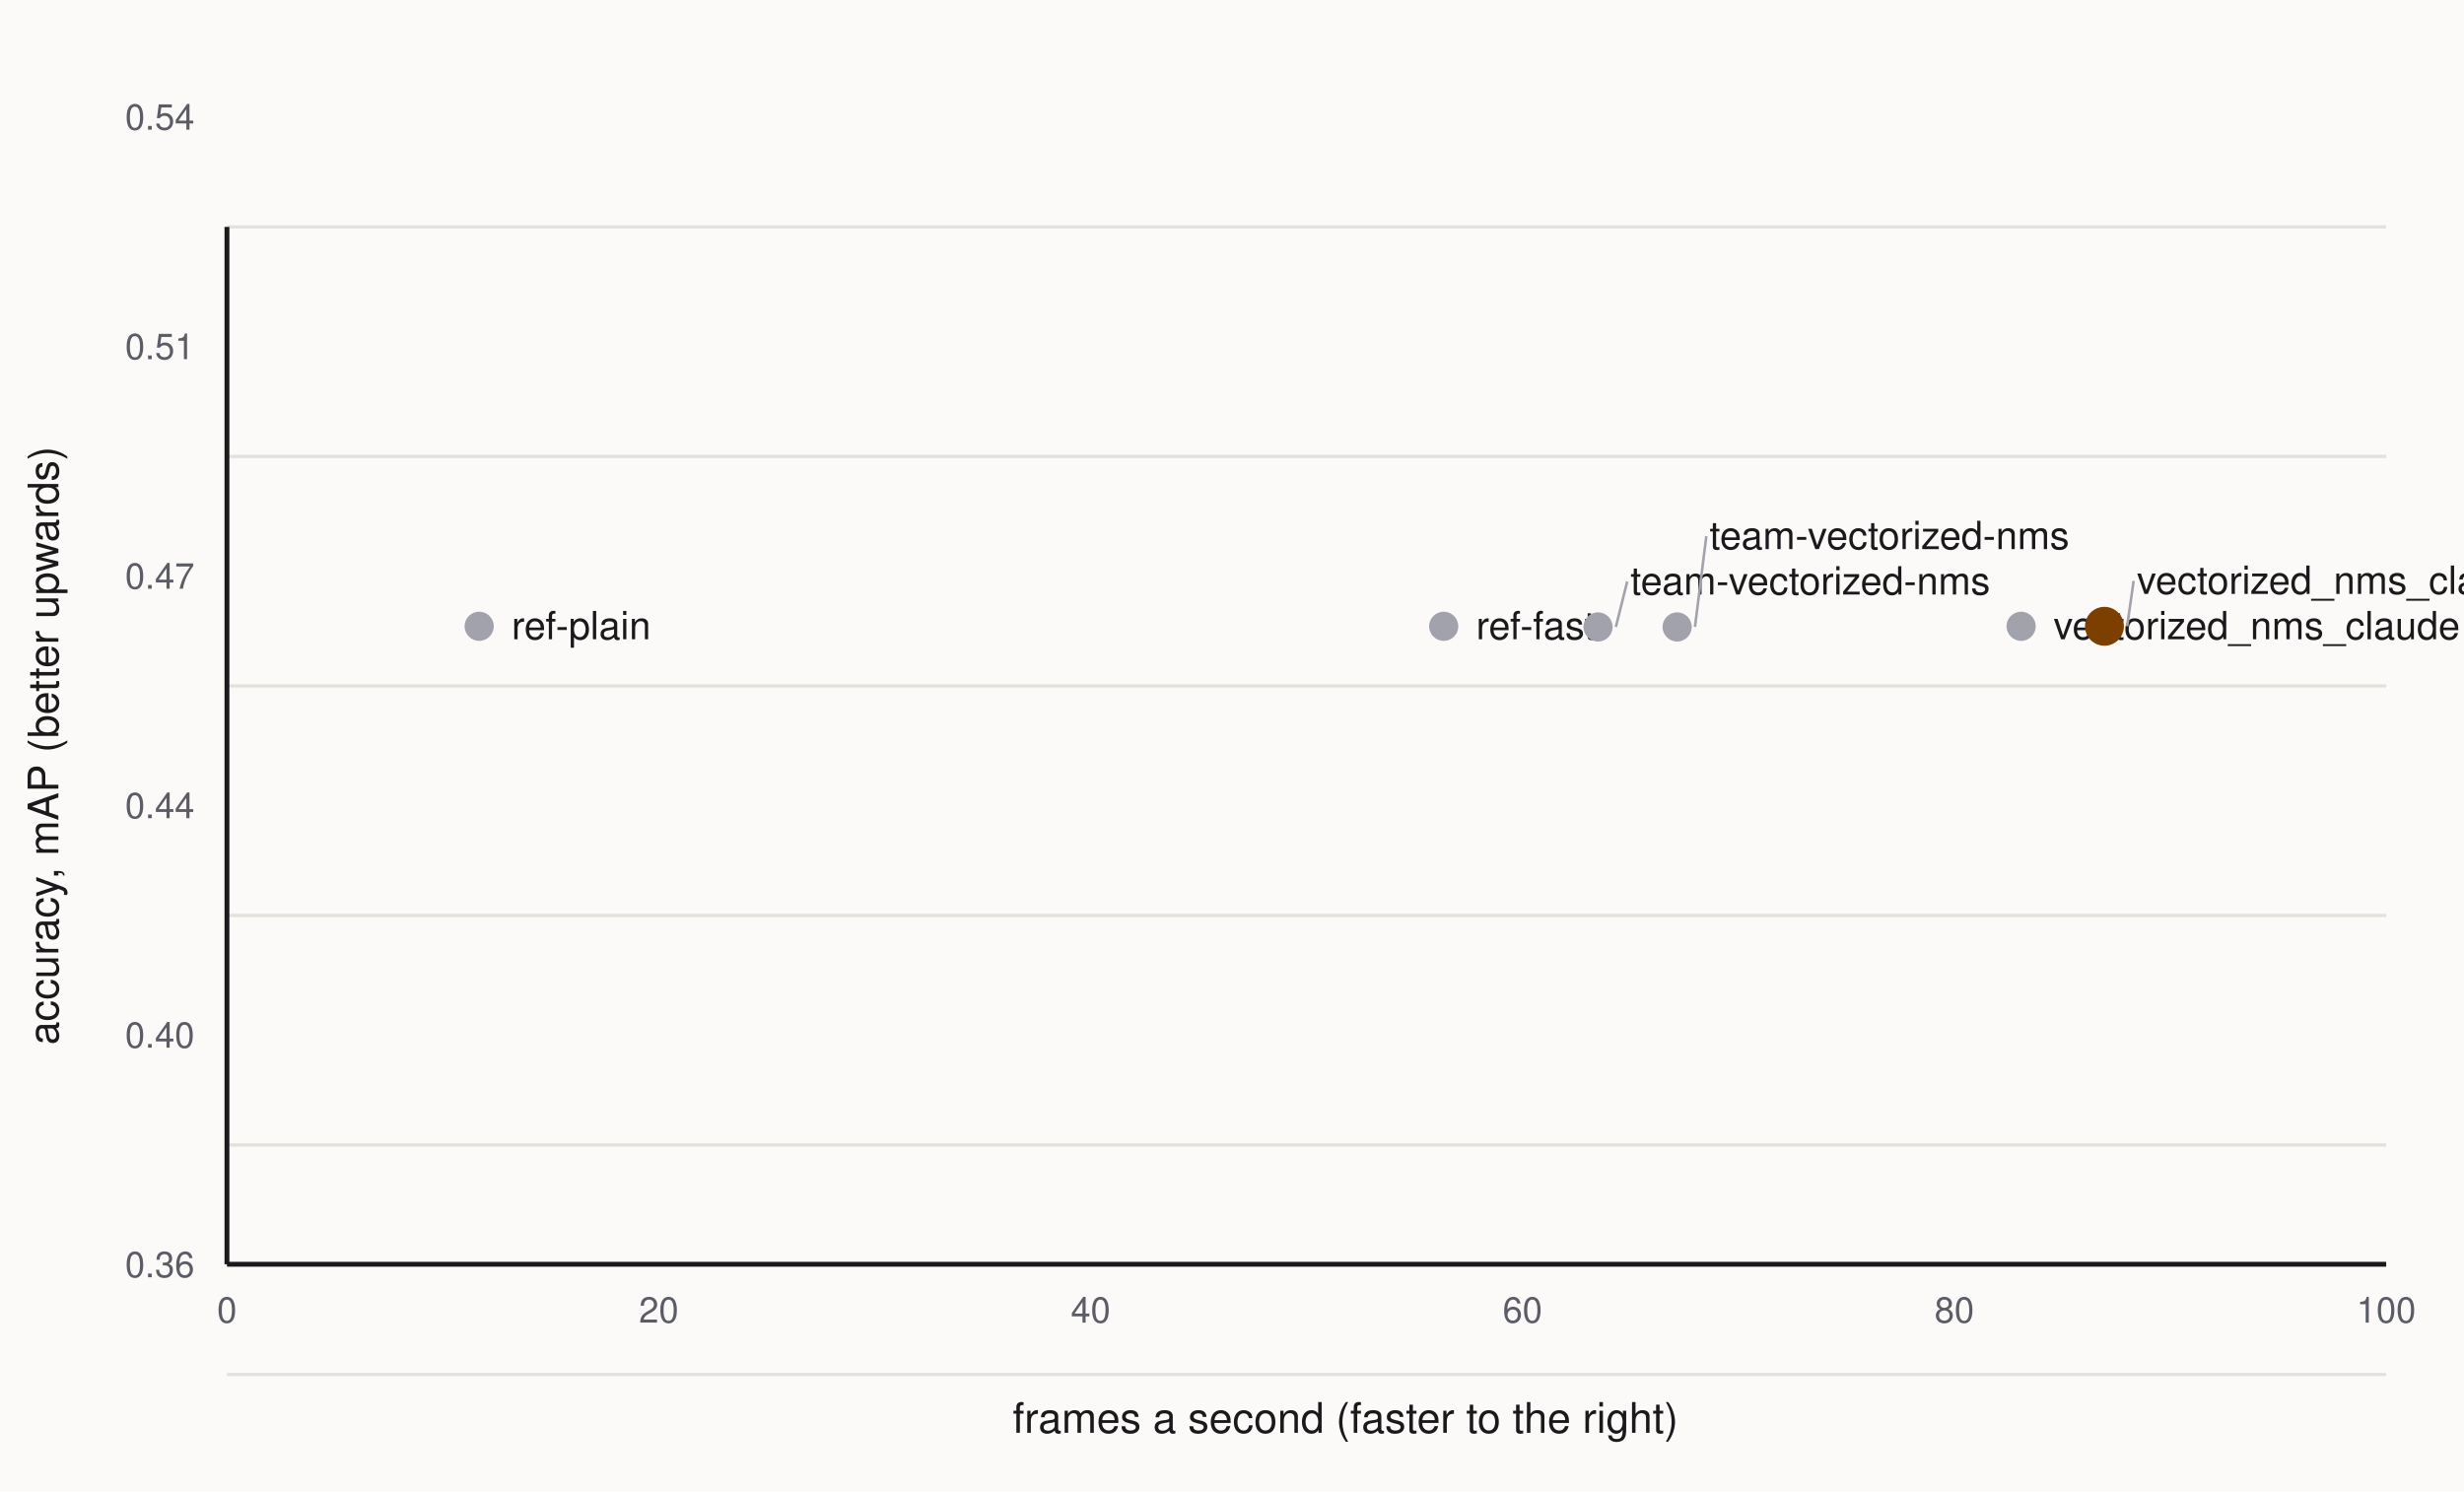
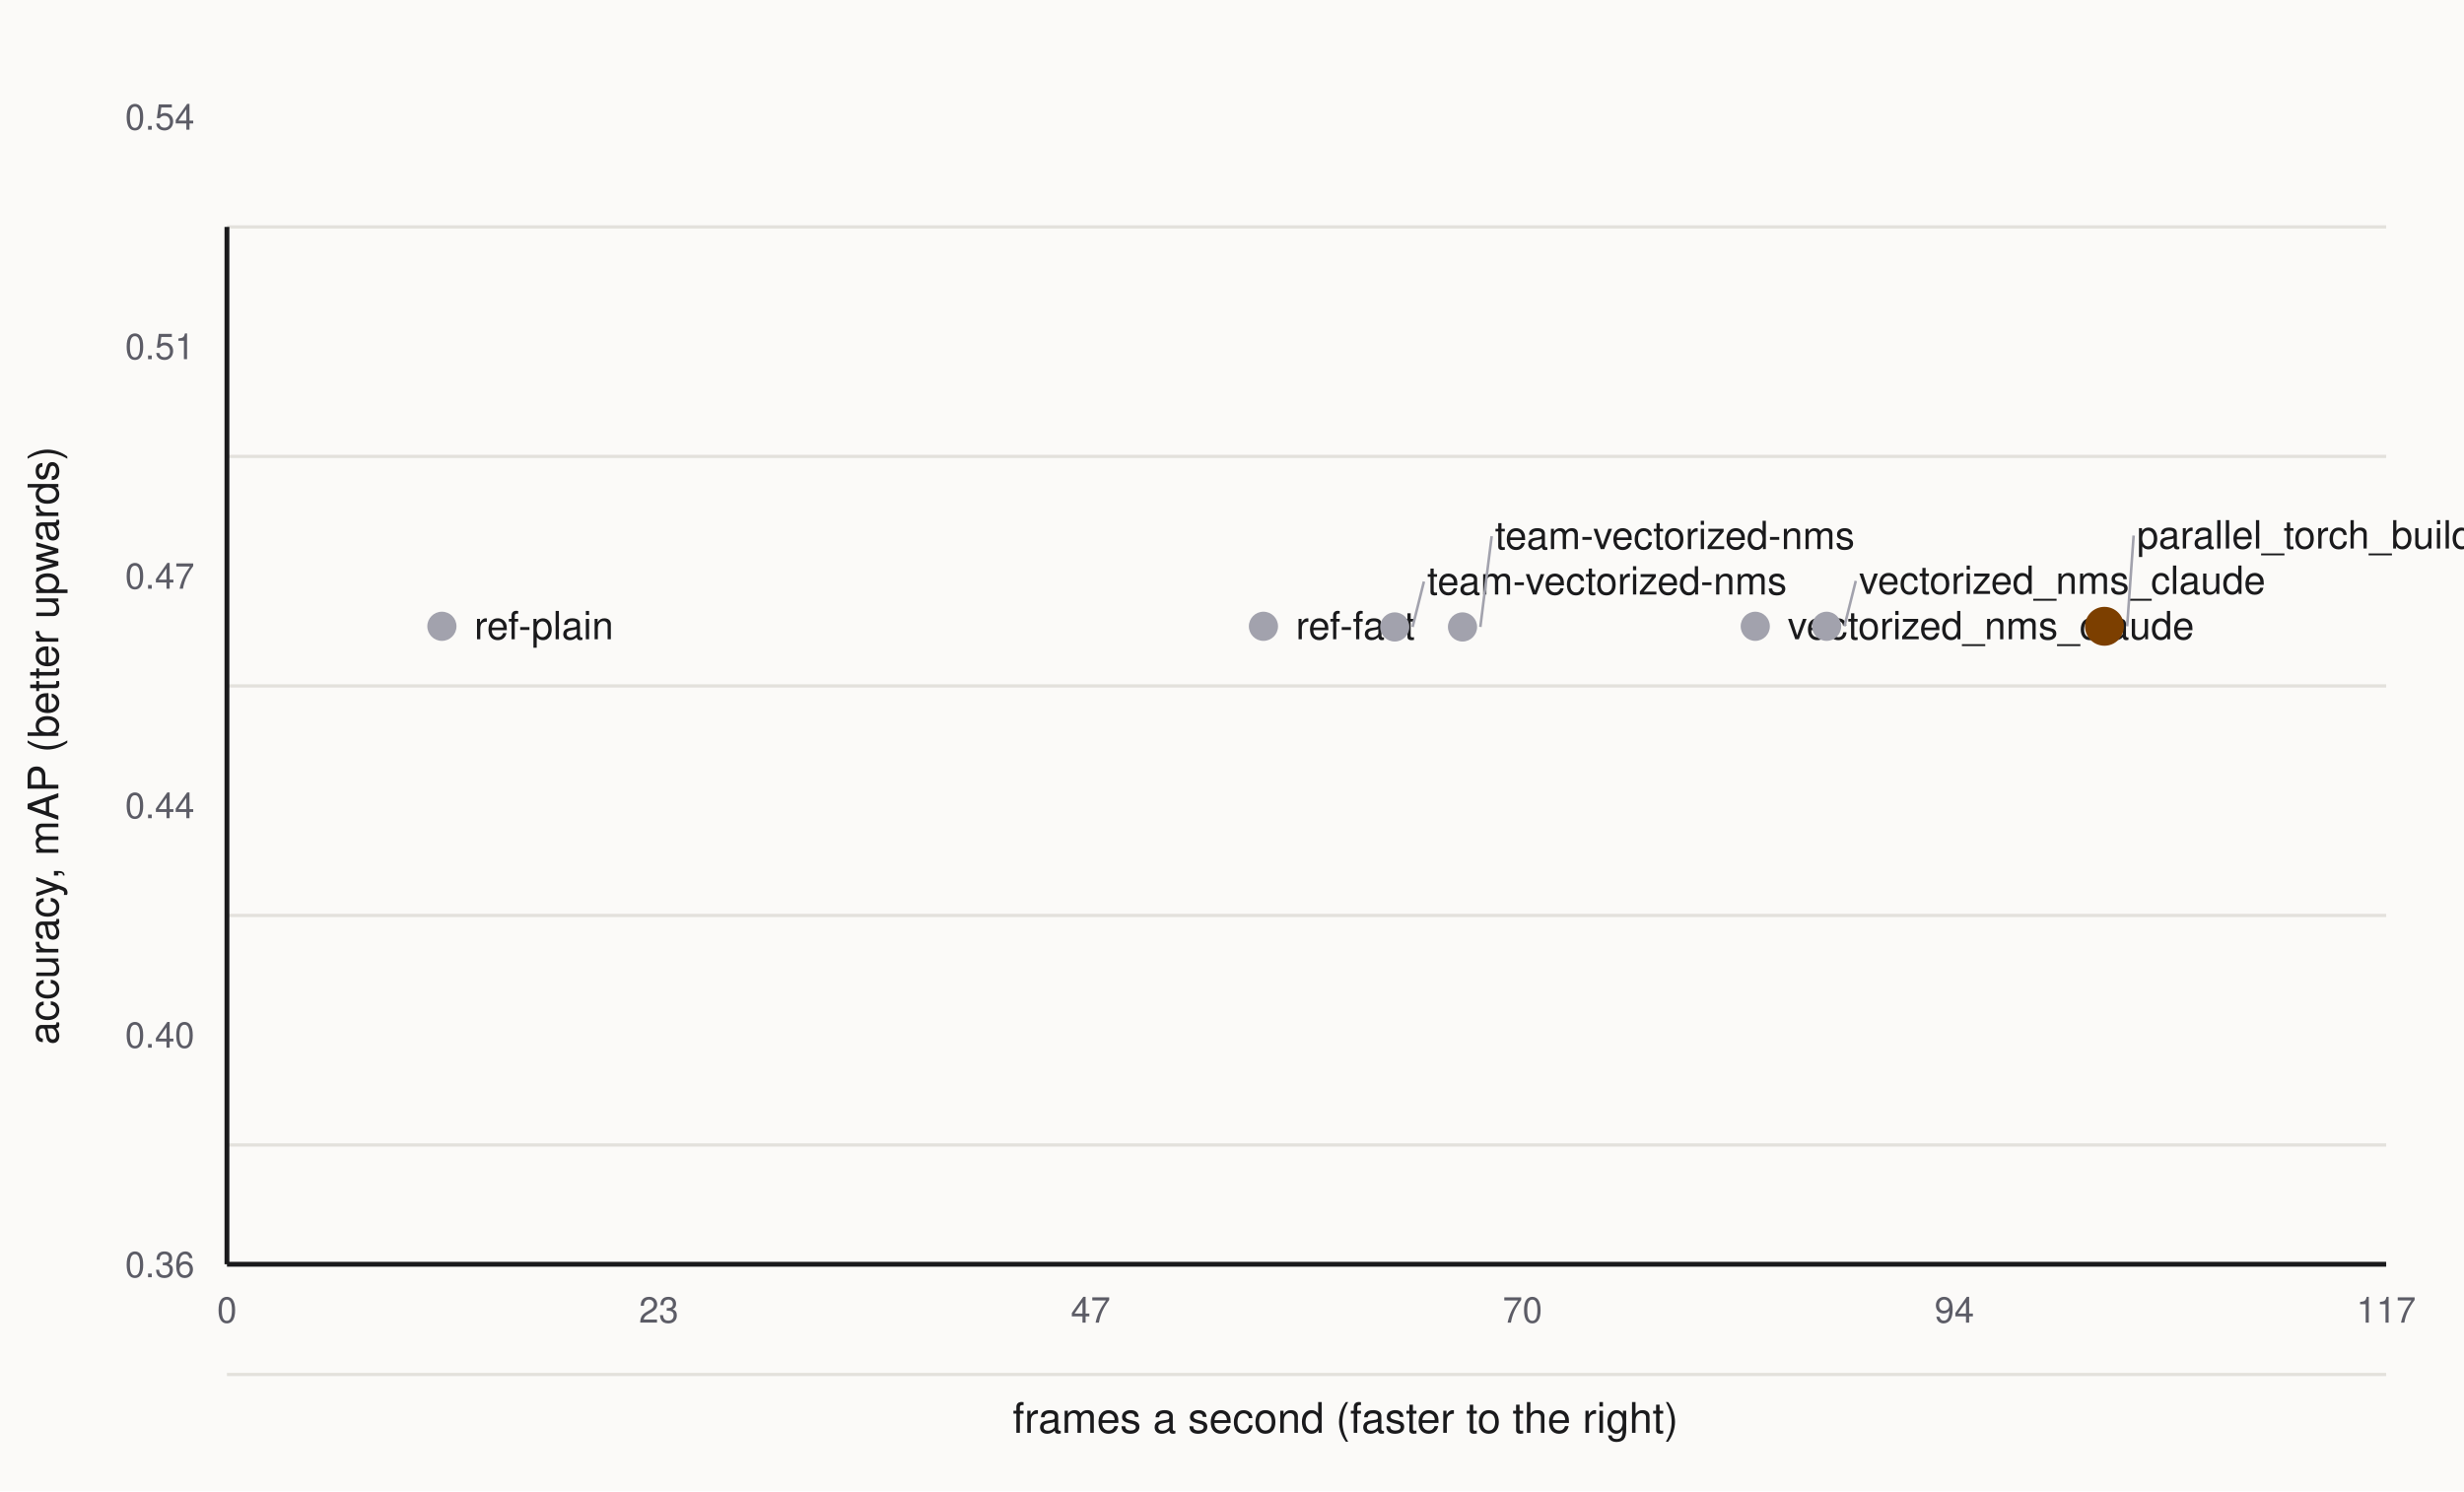
<svg xmlns="http://www.w3.org/2000/svg" width="760" height="460" viewBox="0 0 760 460" font-family="Helvetica,Arial,sans-serif">
  <rect width="760" height="460" fill="#fbfaf8" />
  <line x1="70" y1="70.0" x2="736" y2="70.0" stroke="#e3e1dc" />
  <line x1="70" y1="140.8" x2="736" y2="140.8" stroke="#e3e1dc" />
  <line x1="70" y1="211.6" x2="736" y2="211.6" stroke="#e3e1dc" />
  <line x1="70" y1="282.4" x2="736" y2="282.4" stroke="#e3e1dc" />
  <line x1="70" y1="353.2" x2="736" y2="353.2" stroke="#e3e1dc" />
  <line x1="70" y1="424.0" x2="736" y2="424.0" stroke="#e3e1dc" />
  <line x1="70" y1="390" x2="736" y2="390" stroke="#1a1a1c" stroke-width="1.5" />
  <line x1="70" y1="70" x2="70" y2="390" stroke="#1a1a1c" stroke-width="1.5" />
  <text x="60" y="394.0" font-size="11" fill="#5c5c66" text-anchor="end">0.36</text>
  <text x="60" y="323.2" font-size="11" fill="#5c5c66" text-anchor="end">0.40</text>
  <text x="60" y="252.4" font-size="11" fill="#5c5c66" text-anchor="end">0.44</text>
  <text x="60" y="181.6" font-size="11" fill="#5c5c66" text-anchor="end">0.47</text>
  <text x="60" y="110.8" font-size="11" fill="#5c5c66" text-anchor="end">0.51</text>
  <text x="60" y="40.0" font-size="11" fill="#5c5c66" text-anchor="end">0.54</text>
  <text x="70.0" y="408" font-size="11" fill="#5c5c66" text-anchor="middle">0</text>
-   <text x="203.2" y="408" font-size="11" fill="#5c5c66" text-anchor="middle">20</text>
-   <text x="336.4" y="408" font-size="11" fill="#5c5c66" text-anchor="middle">40</text>
-   <text x="469.6" y="408" font-size="11" fill="#5c5c66" text-anchor="middle">60</text>
-   <text x="602.8" y="408" font-size="11" fill="#5c5c66" text-anchor="middle">80</text>
-   <text x="736.0" y="408" font-size="11" fill="#5c5c66" text-anchor="middle">100</text>
+   <text x="203.2" y="408" font-size="11" fill="#5c5c66" text-anchor="middle">23</text>
+   <text x="336.4" y="408" font-size="11" fill="#5c5c66" text-anchor="middle">47</text>
+   <text x="469.6" y="408" font-size="11" fill="#5c5c66" text-anchor="middle">70</text>
+   <text x="602.8" y="408" font-size="11" fill="#5c5c66" text-anchor="middle">94</text>
+   <text x="736.0" y="408" font-size="11" fill="#5c5c66" text-anchor="middle">117</text>
  <text x="415" y="442" font-size="13" fill="#1a1a1c" text-anchor="middle">frames a second  (faster to the right)</text>
  <text x="18" y="230" font-size="13" fill="#1a1a1c" text-anchor="middle" transform="rotate(-90 18 230)">accuracy, mAP  (better upwards)</text>
-   <circle cx="147.8" cy="193.2" r="4.5" fill="#a2a2ad" />
-   <text x="157.8" y="197.2" font-size="12" fill="#1a1a1c">ref-plain</text>
-   <circle cx="445.3" cy="193.2" r="4.5" fill="#a2a2ad" />
-   <text x="455.3" y="197.2" font-size="12" fill="#1a1a1c">ref-fast</text>
-   <circle cx="492.9" cy="193.4" r="4.5" fill="#a2a2ad" />
-   <line x1="498.4" y1="193.4" x2="501.9" y2="179.4" stroke="#a2a2ad" stroke-width="0.8" />
-   <text x="502.9" y="183.4" font-size="12" fill="#1a1a1c">team-vectorized-nms</text>
-   <circle cx="517.3" cy="193.4" r="4.5" fill="#a2a2ad" />
-   <line x1="522.8" y1="193.4" x2="526.3" y2="165.4" stroke="#a2a2ad" stroke-width="0.8" />
-   <text x="527.3" y="169.4" font-size="12" fill="#1a1a1c">team-vectorized-nms</text>
-   <circle cx="623.4" cy="193.2" r="4.5" fill="#a2a2ad" />
-   <text x="633.4" y="197.2" font-size="12" fill="#1a1a1c">vectorized_nms_claude</text>
+   <circle cx="136.3" cy="193.2" r="4.5" fill="#a2a2ad" />
+   <text x="146.3" y="197.2" font-size="12" fill="#1a1a1c">ref-plain</text>
+   <circle cx="389.7" cy="193.2" r="4.5" fill="#a2a2ad" />
+   <text x="399.7" y="197.2" font-size="12" fill="#1a1a1c">ref-fast</text>
+   <circle cx="430.2" cy="193.4" r="4.5" fill="#a2a2ad" />
+   <line x1="435.7" y1="193.4" x2="439.2" y2="179.4" stroke="#a2a2ad" stroke-width="0.8" />
+   <text x="440.2" y="183.4" font-size="12" fill="#1a1a1c">team-vectorized-nms</text>
+   <circle cx="451.1" cy="193.4" r="4.5" fill="#a2a2ad" />
+   <line x1="456.6" y1="193.4" x2="460.1" y2="165.4" stroke="#a2a2ad" stroke-width="0.8" />
+   <text x="461.1" y="169.4" font-size="12" fill="#1a1a1c">team-vectorized-nms</text>
+   <circle cx="541.4" cy="193.2" r="4.5" fill="#a2a2ad" />
+   <text x="551.4" y="197.2" font-size="12" fill="#1a1a1c">vectorized_nms_claude</text>
+   <circle cx="563.4" cy="193.2" r="4.5" fill="#a2a2ad" />
+   <line x1="568.9" y1="193.2" x2="572.4" y2="179.2" stroke="#a2a2ad" stroke-width="0.8" />
+   <text x="573.4" y="183.2" font-size="12" fill="#1a1a1c">vectorized_nms_claude</text>
  <circle cx="649.1" cy="193.2" r="6" fill="#7c3f00" />
-   <line x1="656.1" y1="193.2" x2="658.1" y2="179.2" stroke="#a2a2ad" stroke-width="0.8" />
-   <text x="659.1" y="183.2" font-size="12" fill="#1a1a1c">vectorized_nms_claude</text>
+   <line x1="656.1" y1="193.2" x2="658.1" y2="165.2" stroke="#a2a2ad" stroke-width="0.8" />
+   <text x="659.1" y="169.2" font-size="12" fill="#1a1a1c">parallel_torch_building</text>
</svg>
